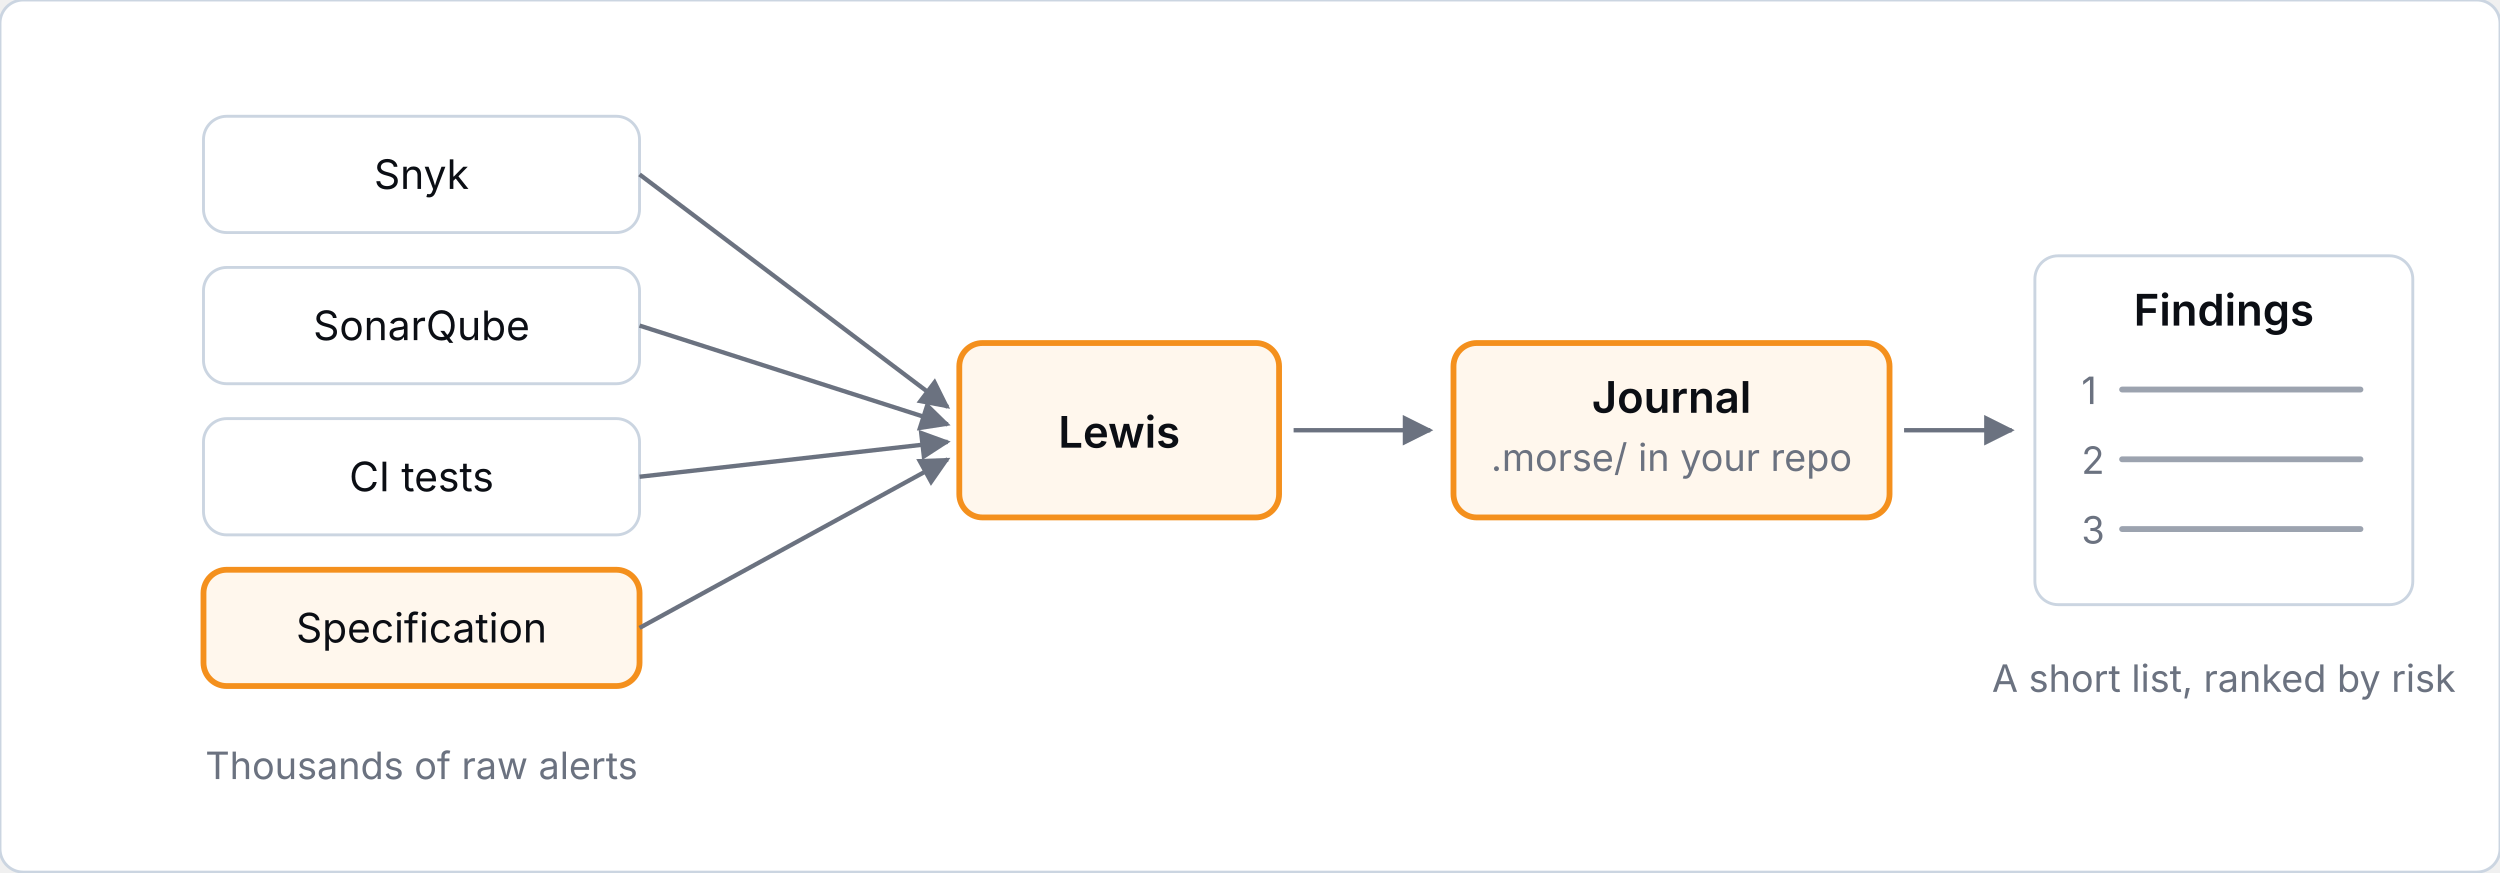
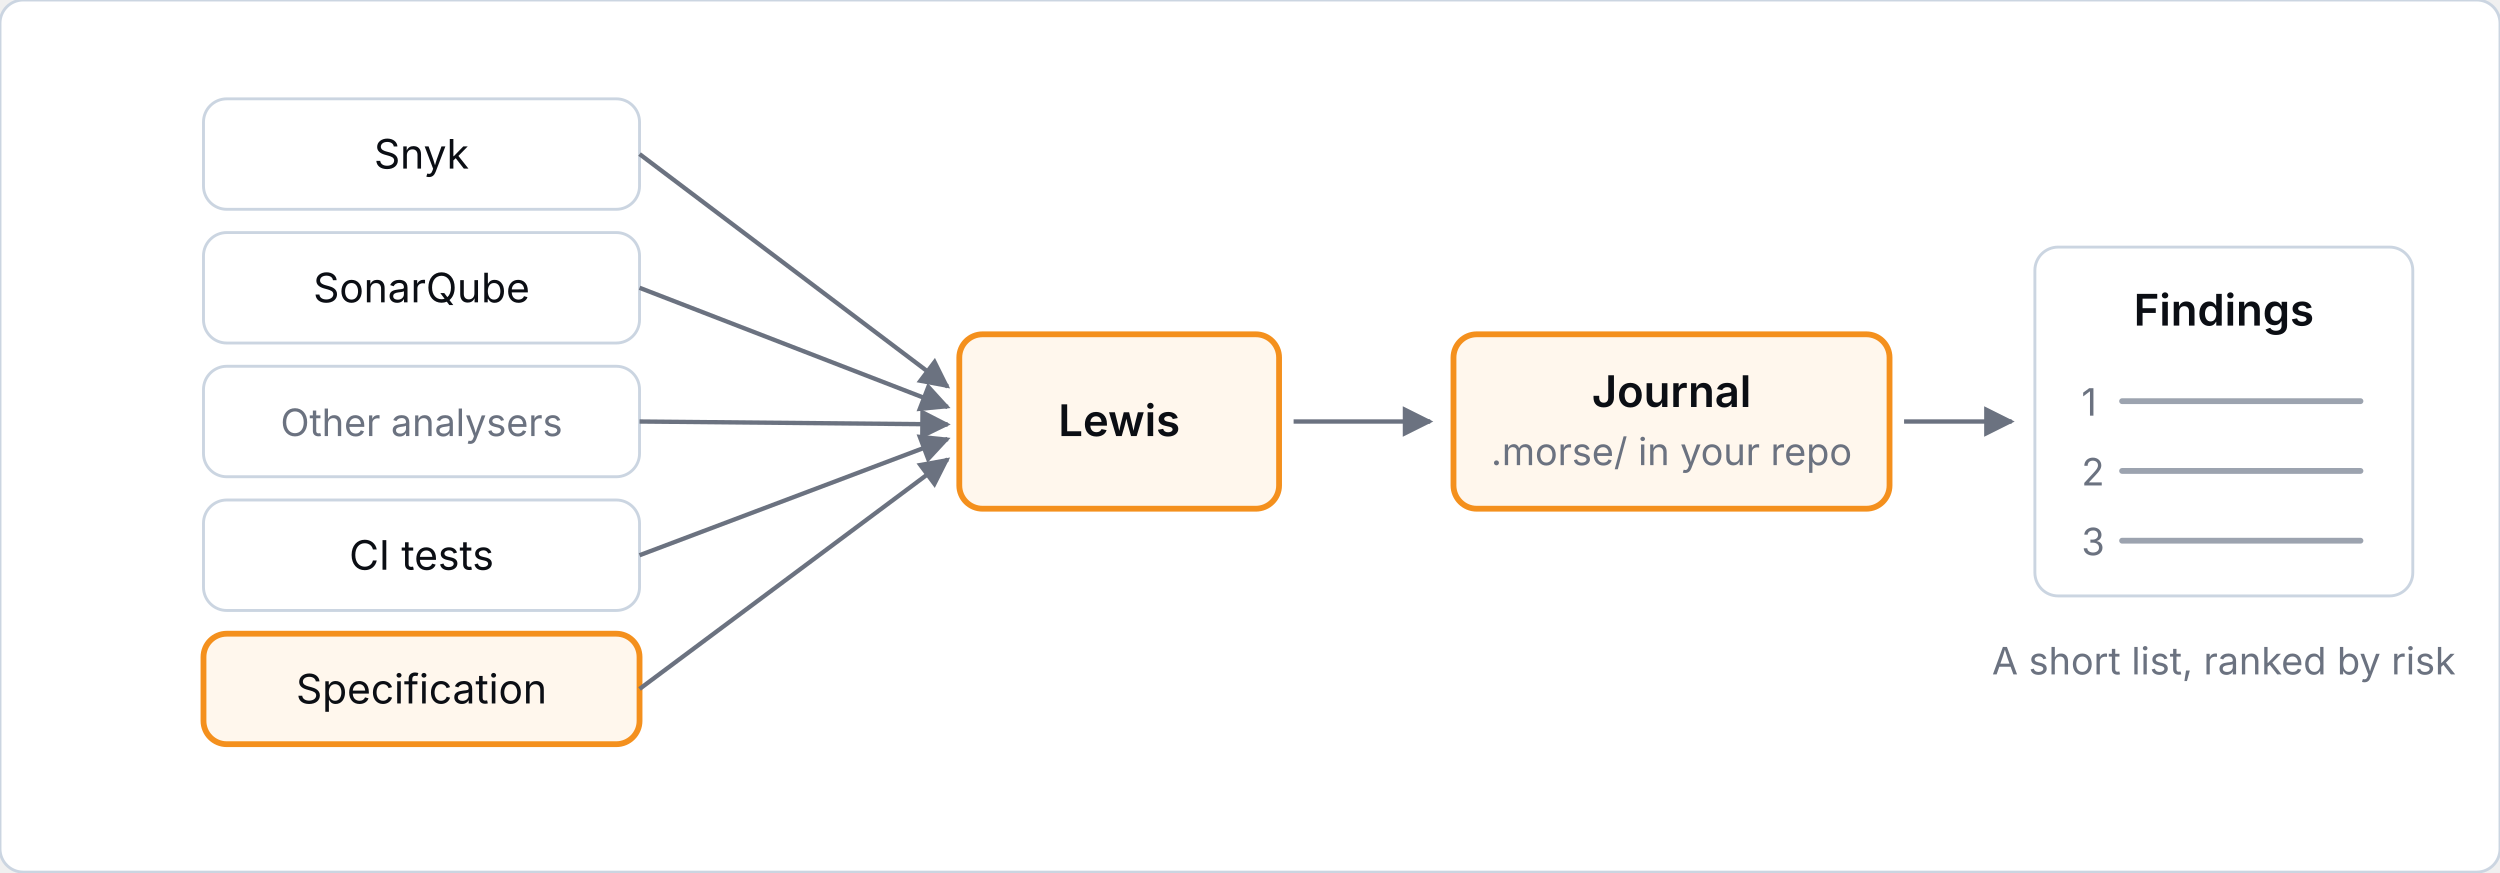
<svg xmlns="http://www.w3.org/2000/svg" viewBox="0 0 860 300" role="img" aria-labelledby="t">
  <defs>
    <marker id="a" viewBox="0 0 10 10" refX="9" refY="5" markerWidth="7" markerHeight="7" orient="auto-start-reverse">
      <path d="M0 0L10 5L0 10z" fill="#6b7280" />
    </marker>
  </defs>
  <style>
    text { font-family: Inter, system-ui, sans-serif; fill: #0b0e14; }
    .n { fill: #6b7280; font-size: 13px; }
    .l { font-size: 15px; font-weight: 600; }
    .m { font-size: 14px; }
  </style>
  <rect x="0" y="0" width="860" height="300" rx="8" fill="#ffffff" stroke="#cbd5e1" />
-   <rect x="70" y="40" width="150" height="40" rx="8" fill="#ffffff" stroke="#cbd5e1" />
-   <text x="145" y="65" class="m" text-anchor="middle">Snyk</text>
-   <rect x="70" y="92" width="150" height="40" rx="8" fill="#ffffff" stroke="#cbd5e1" />
-   <text x="145" y="117" class="m" text-anchor="middle">SonarQube</text>
-   <rect x="70" y="144" width="150" height="40" rx="8" fill="#ffffff" stroke="#cbd5e1" />
-   <text x="145" y="169" class="m" text-anchor="middle">CI tests</text>
-   <rect x="70" y="196" width="150" height="40" rx="8" fill="#fff7ed" stroke="#f4901d" stroke-width="2" />
-   <text x="145" y="221" class="m" text-anchor="middle">Specification</text>
-   <text x="145" y="268" class="n" text-anchor="middle">Thousands of raw alerts</text>
+   <rect x="70" y="34" width="150" height="38" rx="8" fill="#ffffff" stroke="#cbd5e1" />
+   <text x="145" y="58" class="m" text-anchor="middle">Snyk</text>
+   <rect x="70" y="80" width="150" height="38" rx="8" fill="#ffffff" stroke="#cbd5e1" />
+   <text x="145" y="104" class="m" text-anchor="middle">SonarQube</text>
+   <rect x="70" y="126" width="150" height="38" rx="8" fill="#ffffff" stroke="#cbd5e1" />
+   <text x="145" y="150" class="n" text-anchor="middle">Other analysers</text>
+   <rect x="70" y="172" width="150" height="38" rx="8" fill="#ffffff" stroke="#cbd5e1" />
+   <text x="145" y="196" class="m" text-anchor="middle">CI tests</text>
+   <rect x="70" y="218" width="150" height="38" rx="8" fill="#fff7ed" stroke="#f4901d" stroke-width="2" />
+   <text x="145" y="242" class="m" text-anchor="middle">Specification</text>
  <g stroke="#6b7280" stroke-width="1.5">
-     <line x1="220" y1="60" x2="326" y2="140" marker-end="url(#a)" />
-     <line x1="220" y1="112" x2="326" y2="146" marker-end="url(#a)" />
-     <line x1="220" y1="164" x2="326" y2="152" marker-end="url(#a)" />
-     <line x1="220" y1="216" x2="326" y2="158" marker-end="url(#a)" />
+     <line x1="220" y1="53" x2="326" y2="133" marker-end="url(#a)" />
+     <line x1="220" y1="99" x2="326" y2="140" marker-end="url(#a)" />
+     <line x1="220" y1="145" x2="326" y2="146" marker-end="url(#a)" />
+     <line x1="220" y1="191" x2="326" y2="151" marker-end="url(#a)" />
+     <line x1="220" y1="237" x2="326" y2="158" marker-end="url(#a)" />
  </g>
-   <rect x="330" y="118" width="110" height="60" rx="8" fill="#fff7ed" stroke="#f4901d" stroke-width="2" />
-   <text x="385" y="154" class="l" text-anchor="middle">Lewis</text>
-   <line x1="445" y1="148" x2="492" y2="148" stroke="#6b7280" stroke-width="1.5" marker-end="url(#a)" />
-   <rect x="500" y="118" width="150" height="60" rx="8" fill="#fff7ed" stroke="#f4901d" stroke-width="2" />
-   <text x="575" y="142" class="l" text-anchor="middle">Journal</text>
-   <text x="575" y="162" class="n" text-anchor="middle">.morse/ in your repo</text>
-   <line x1="655" y1="148" x2="692" y2="148" stroke="#6b7280" stroke-width="1.5" marker-end="url(#a)" />
-   <rect x="700" y="88" width="130" height="120" rx="8" fill="#ffffff" stroke="#cbd5e1" />
+   <rect x="330" y="115" width="110" height="60" rx="8" fill="#fff7ed" stroke="#f4901d" stroke-width="2" />
+   <text x="385" y="150" class="l" text-anchor="middle">Lewis</text>
+   <line x1="445" y1="145" x2="492" y2="145" stroke="#6b7280" stroke-width="1.5" marker-end="url(#a)" />
+   <rect x="500" y="115" width="150" height="60" rx="8" fill="#fff7ed" stroke="#f4901d" stroke-width="2" />
+   <text x="575" y="140" class="l" text-anchor="middle">Journal</text>
+   <text x="575" y="160" class="n" text-anchor="middle">.morse/ in your repo</text>
+   <line x1="655" y1="145" x2="692" y2="145" stroke="#6b7280" stroke-width="1.5" marker-end="url(#a)" />
+   <rect x="700" y="85" width="130" height="120" rx="8" fill="#ffffff" stroke="#cbd5e1" />
  <text x="765" y="112" class="l" text-anchor="middle">Findings</text>
  <g stroke="#9ca3af" stroke-width="2" stroke-linecap="round">
-     <line x1="730" y1="134" x2="812" y2="134" />
-     <line x1="730" y1="158" x2="812" y2="158" />
-     <line x1="730" y1="182" x2="812" y2="182" />
+     <line x1="730" y1="138" x2="812" y2="138" />
+     <line x1="730" y1="162" x2="812" y2="162" />
+     <line x1="730" y1="186" x2="812" y2="186" />
  </g>
-   <text x="716" y="139" class="n">1</text>
-   <text x="716" y="163" class="n">2</text>
-   <text x="716" y="187" class="n">3</text>
-   <text x="765" y="238" class="n" text-anchor="middle">A short list, ranked by risk</text>
+   <text x="716" y="143" class="n">1</text>
+   <text x="716" y="167" class="n">2</text>
+   <text x="716" y="191" class="n">3</text>
+   <text x="765" y="232" class="n" text-anchor="middle">A short list, ranked by risk</text>
</svg>
